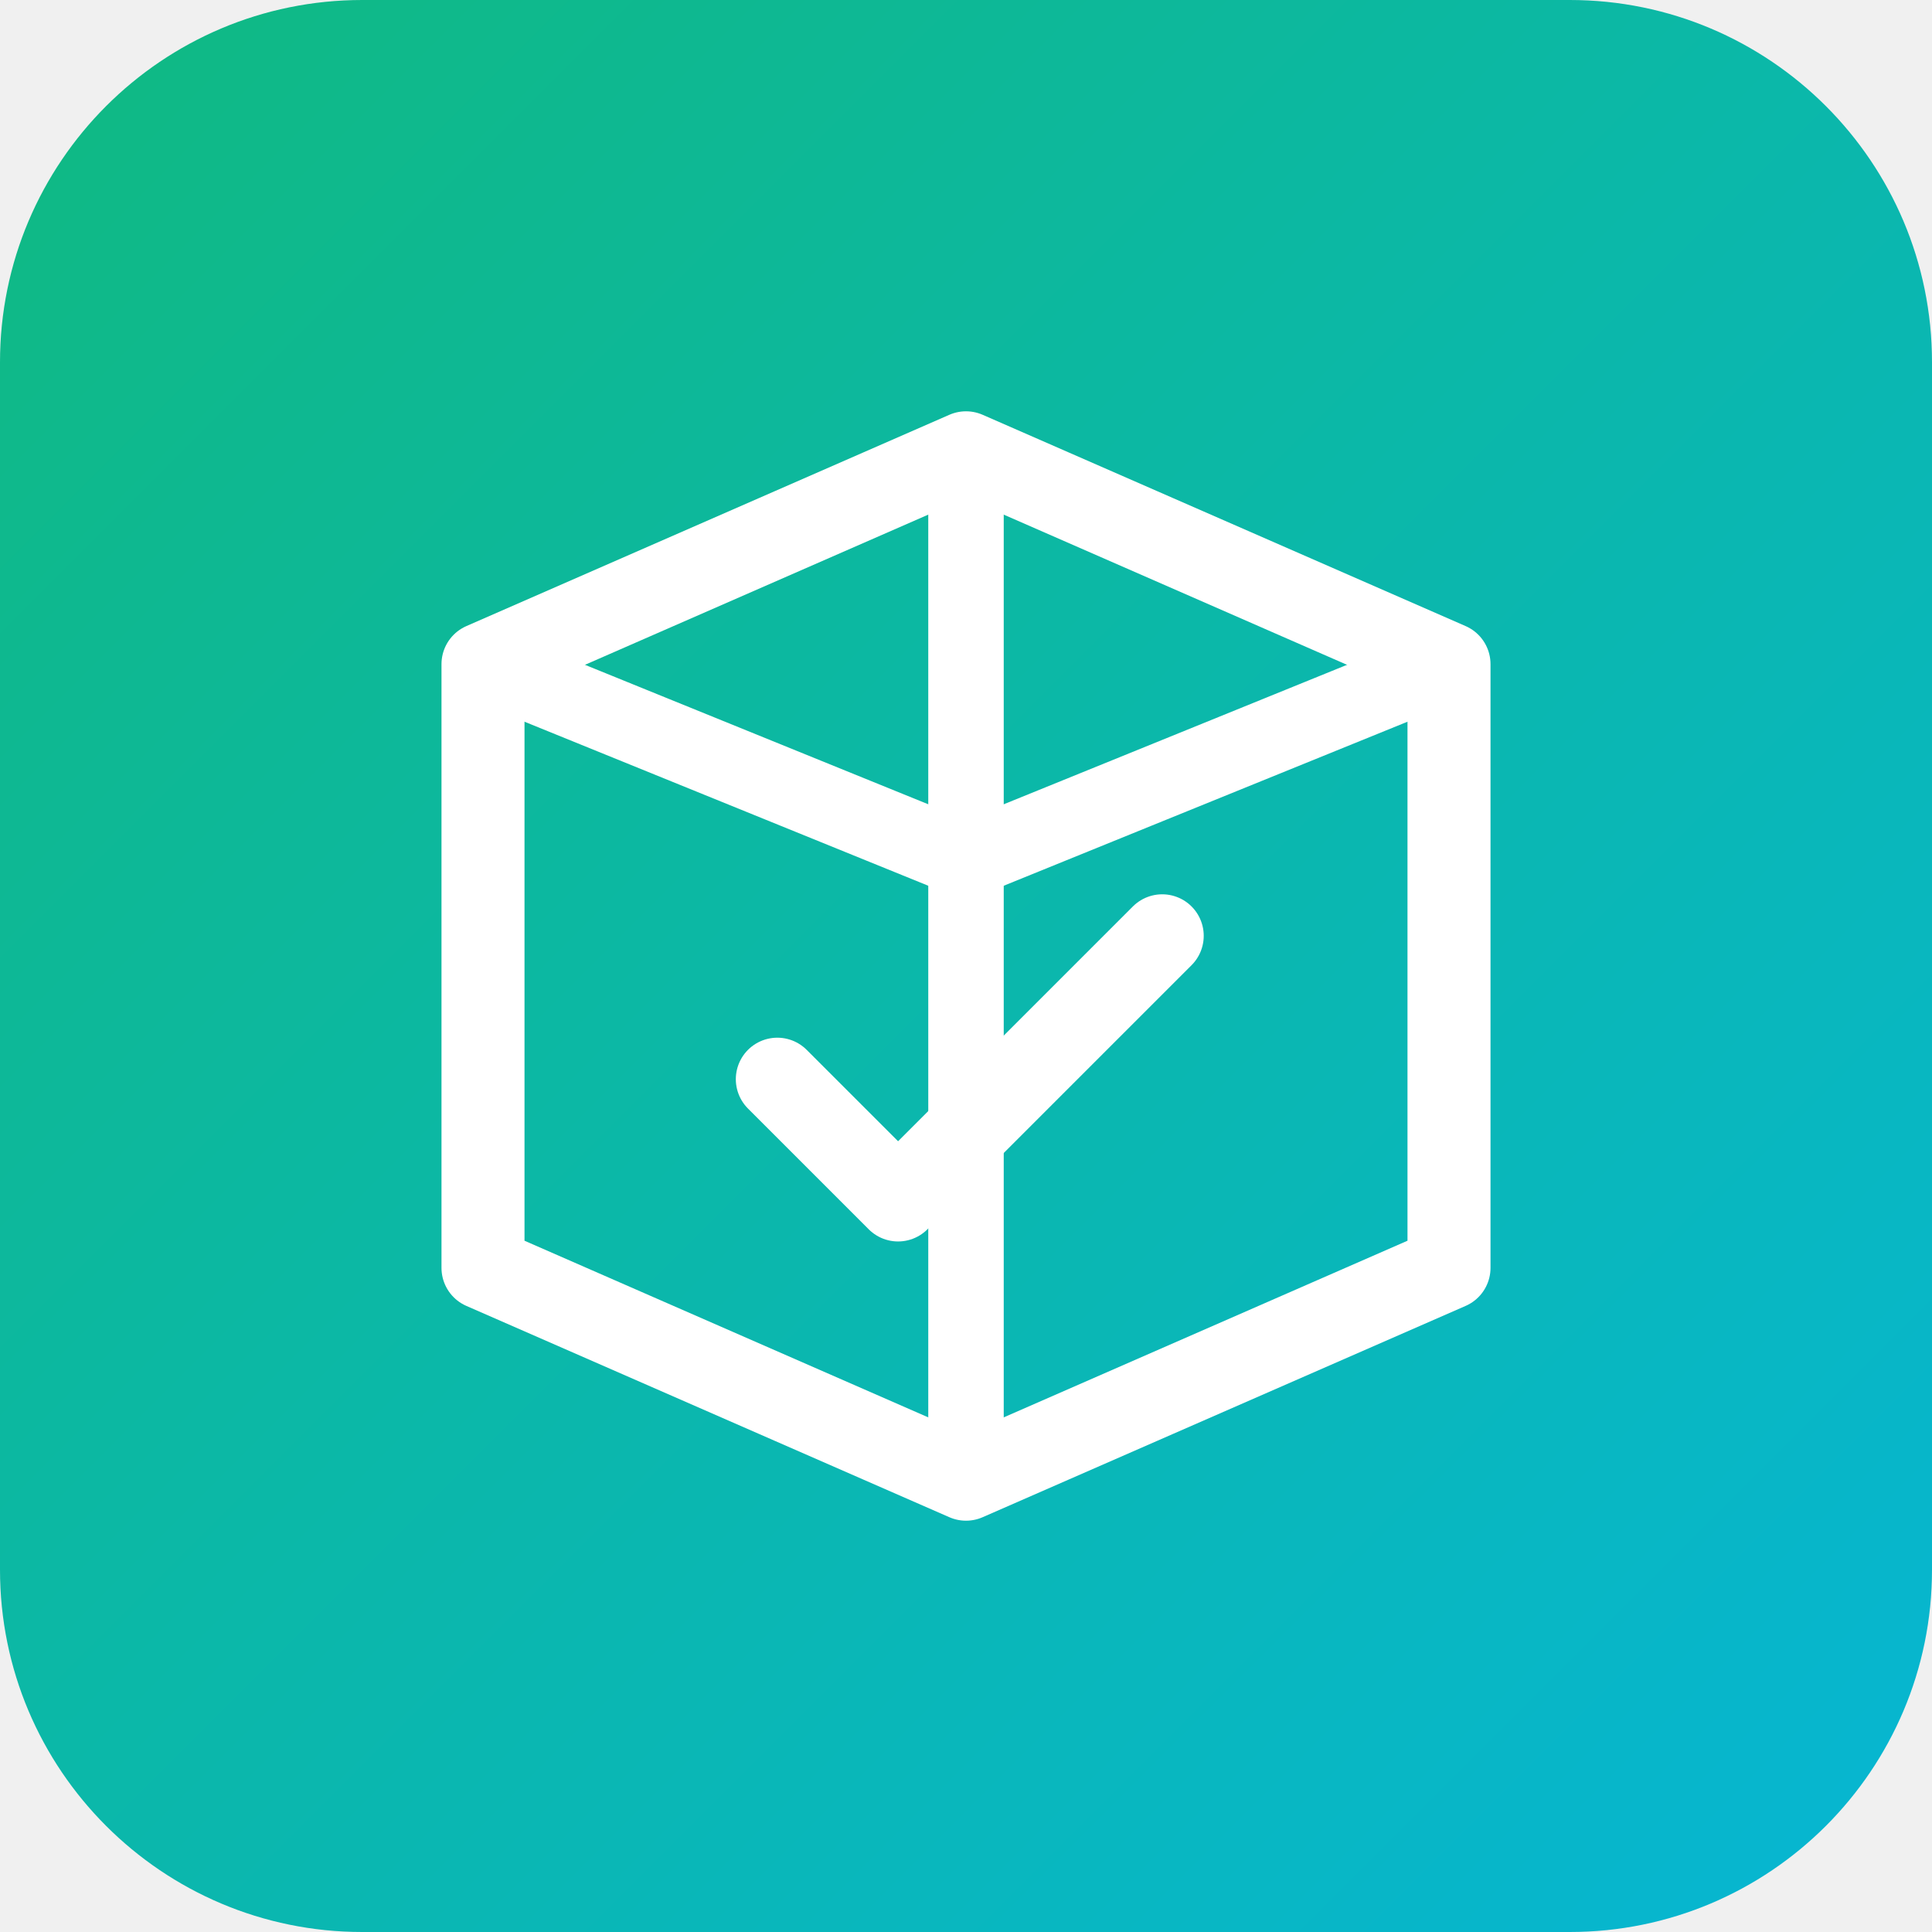
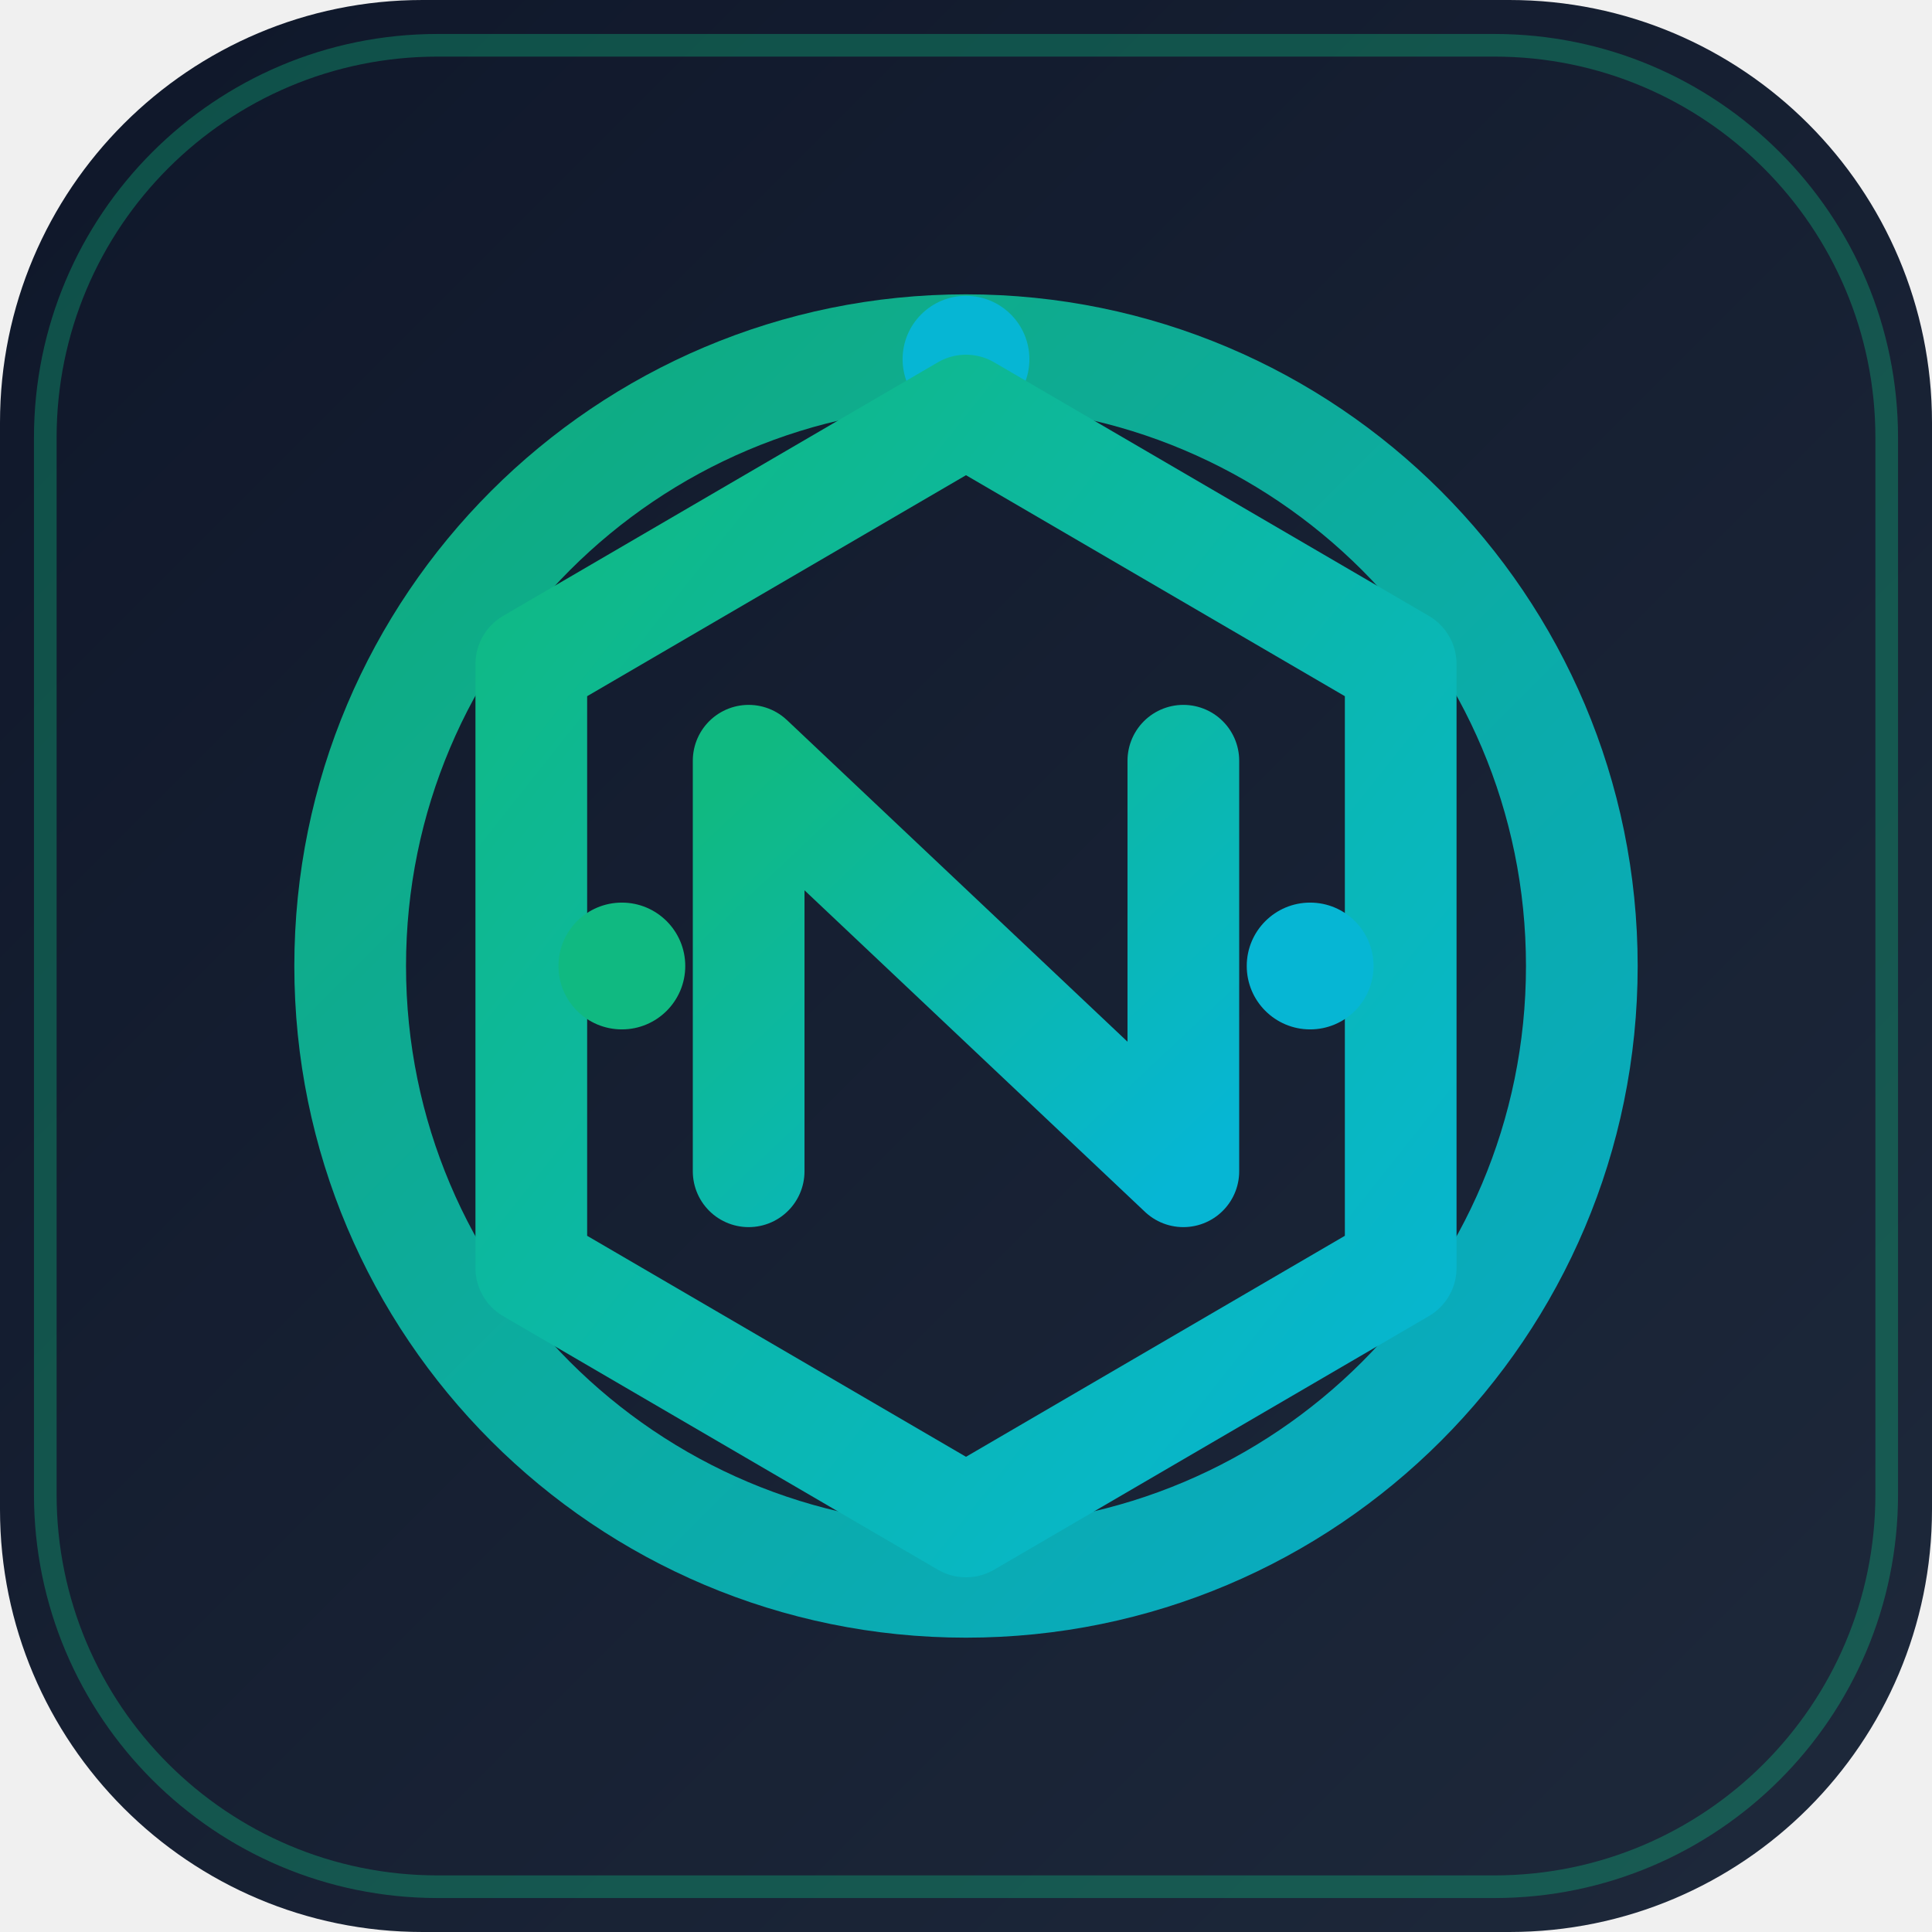
- <svg xmlns="http://www.w3.org/2000/svg" viewBox="0 0 512 512" role="img" aria-label="GearNest">
+ <svg xmlns="http://www.w3.org/2000/svg" viewBox="0 0 512 512" role="img" aria-label="GearNest icon">
  <defs>
-     <linearGradient id="bg" x1="0%" y1="0%" x2="100%" y2="100%">
+     <linearGradient id="bgGrad" x1="0%" y1="0%" x2="100%" y2="100%">
+       <stop offset="0%" stop-color="#0f172a" />
+       <stop offset="100%" stop-color="#1e293b" />
+     </linearGradient>
+     <linearGradient id="logoNestGrad" x1="0%" y1="0%" x2="100%" y2="100%">
      <stop offset="0%" stop-color="#10b981" />
      <stop offset="100%" stop-color="#06b6d4" />
    </linearGradient>
+     <linearGradient id="logoOrbitGrad" x1="0%" y1="0%" x2="100%" y2="100%">
+       <stop offset="0%" stop-color="#10b981" stop-opacity="0.92" />
+       <stop offset="100%" stop-color="#06b6d4" stop-opacity="0.92" />
+     </linearGradient>
  </defs>
-   <rect width="512" height="512" rx="96" fill="url(#bg)" />
-   <g fill="none" stroke="#ffffff" stroke-linecap="round" stroke-linejoin="round">
-     <path d="M256 120 128 176v160l128 56 128-56V176z" stroke-width="22" />
-     <path d="M256 120v272" stroke-width="20" />
-     <path d="m128 176 128 52 128-52" stroke-width="20" />
-     <path d="m206 286 32 32 70-70" stroke-width="22" />
+   <rect x="0" y="0" width="512" height="512" rx="112" fill="url(#bgGrad)" />
+   <rect x="12" y="12" width="488" height="488" rx="104" fill="none" stroke="#10b981" stroke-opacity="0.35" stroke-width="6" />
+   <g transform="translate(64 64) scale(16)" fill="none" stroke-width="1.85" stroke-linecap="round" stroke-linejoin="round">
+     <circle cx="12" cy="12" r="10.2" stroke="url(#logoOrbitGrad)" />
+     <circle cx="12" cy="1.95" r="1.05" fill="#06b6d4" stroke="none" />
+     <path d="M12 2.8 19.2 7v10L12 21.2 4.8 17V7Z" stroke="url(#logoNestGrad)" />
+     <path d="M8.4 15.4V8.6l7.2 6.8V8.6" stroke="url(#logoNestGrad)" />
+     <circle cx="6.3" cy="12" r="1.05" fill="#10b981" stroke="none" />
+     <circle cx="17.7" cy="12" r="1.05" fill="#06b6d4" stroke="none" />
+     <path d="M7.35 12h1.05" stroke="url(#logoNestGrad)" />
+     <path d="M15.6 12h1.05" stroke="url(#logoNestGrad)" />
  </g>
</svg>
